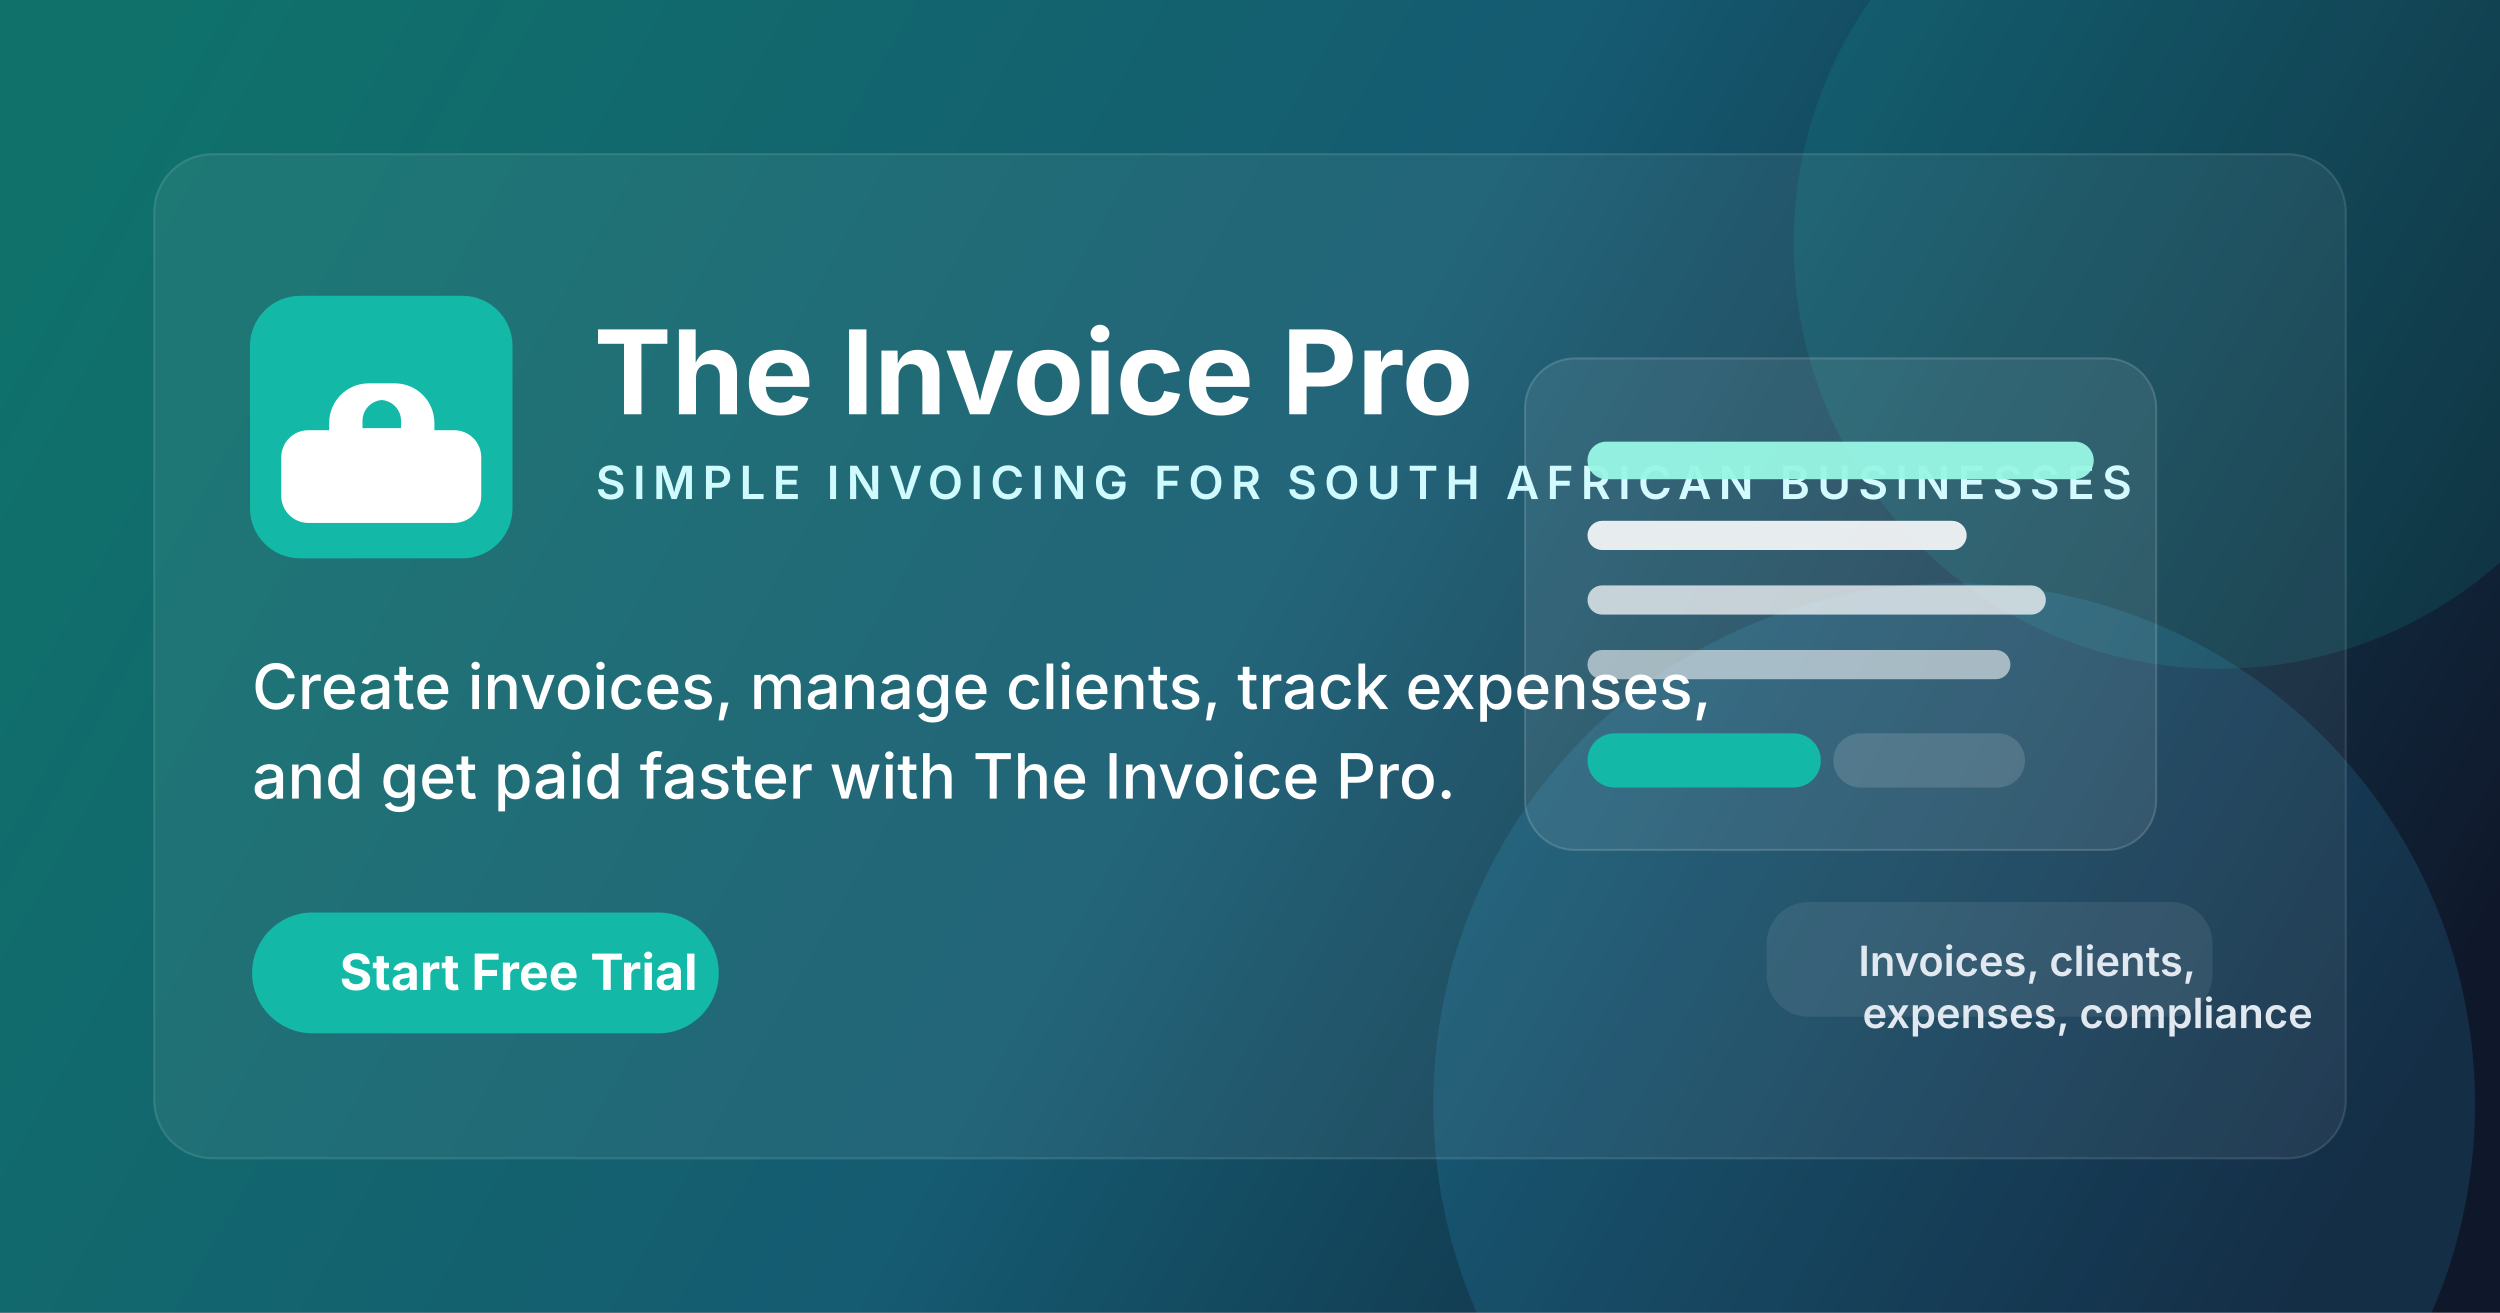
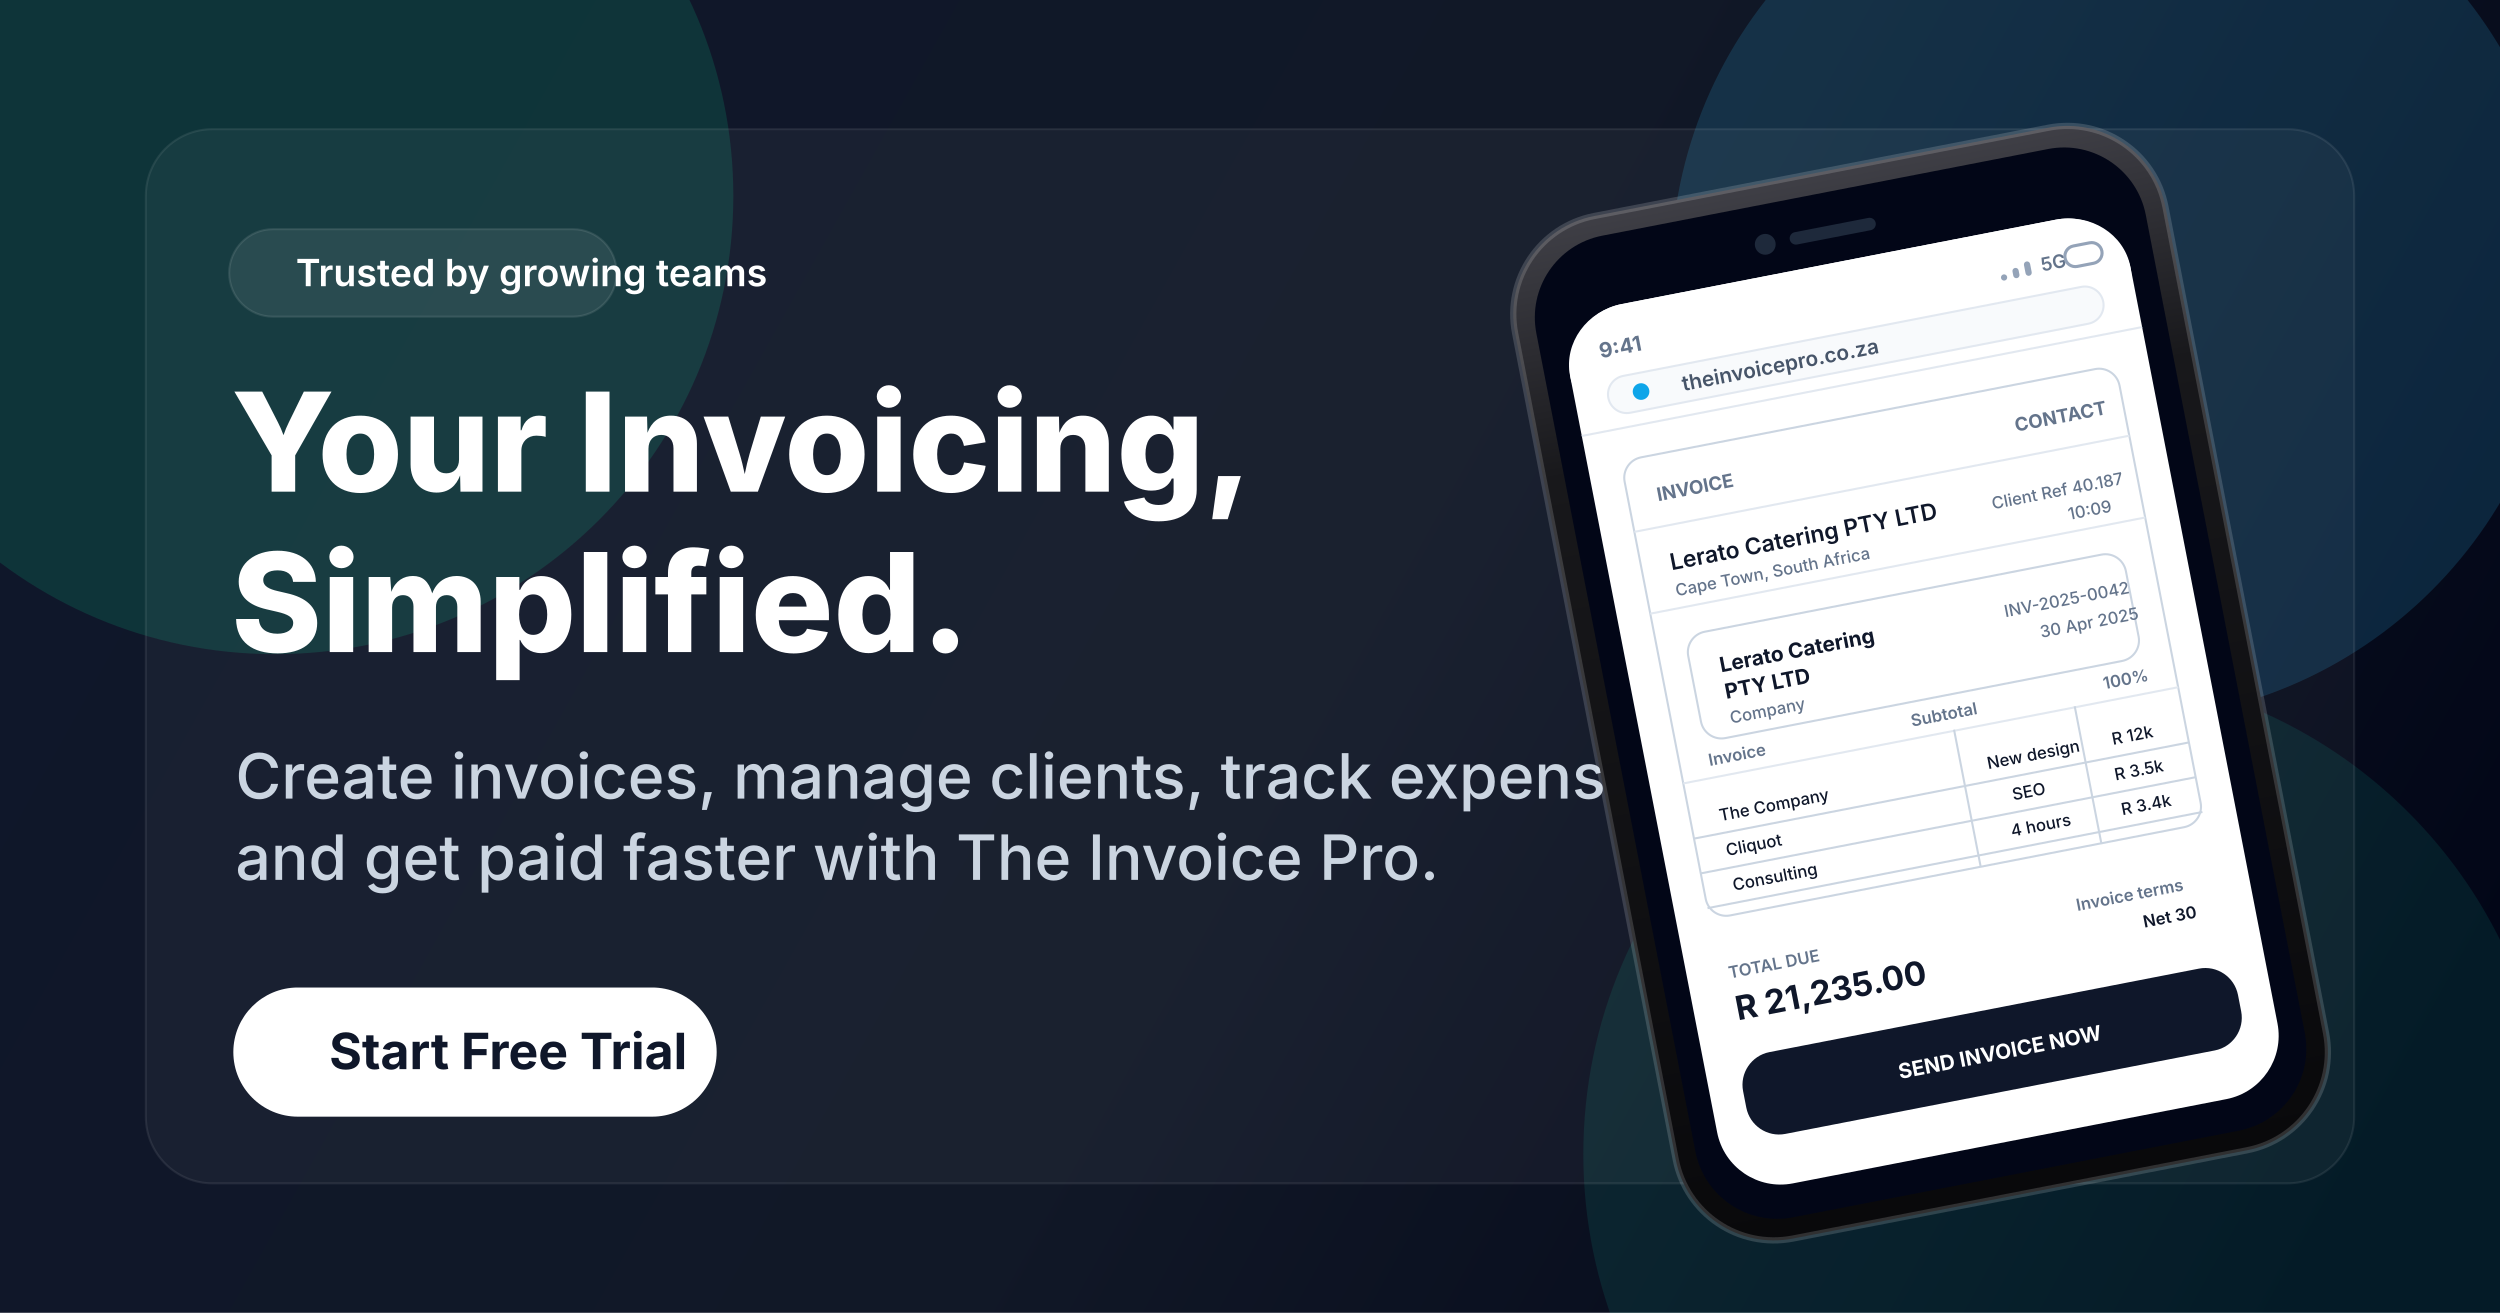
<svg xmlns="http://www.w3.org/2000/svg" width="1200" height="630" viewBox="0 0 1200 630" fill="none">
-   <rect width="1200" height="630" fill="#0F172A" />
-   <rect width="1200" height="630" fill="url(#paint0_linear)" fill-opacity="0.95" />
-   <circle cx="1065" cy="117" r="204" fill="#14B8A6" fill-opacity="0.14" />
-   <circle cx="938" cy="530" r="250" fill="#38BDF8" fill-opacity="0.14" />
-   <rect x="74" y="74" width="1052" height="482" rx="28" fill="white" fill-opacity="0.06" stroke="white" stroke-opacity="0.12" />
-   <rect x="120" y="142" width="126" height="126" rx="24" fill="#14B8A6" />
-   <path d="M158 203C158 192.507 166.507 184 177 184H189.5C199.993 184 208.5 192.507 208.5 203V206.5H218C225.18 206.5 231 212.32 231 219.5V238C231 245.18 225.18 251 218 251H148C140.82 251 135 245.18 135 238V219.5C135 212.32 140.82 206.5 148 206.5H158V203Z" fill="white" />
-   <path d="M174 205.5V202C174 196.477 178.477 192 184 192H182.5C188.023 192 192.5 196.477 192.5 202V205.5H174Z" fill="#14B8A6" />
-   <text fill="white" xml:space="preserve" style="white-space: pre" font-family="Inter, Arial, sans-serif" font-size="56" font-weight="700" letter-spacing="0em">
-     <tspan x="285" y="198.864">The Invoice Pro</tspan>
+   <rect width="1200" height="630" fill="#020617" />
+   <rect width="1200" height="630" fill="url(#bg)" />
+   <circle cx="132" cy="94" r="220" fill="#10B981" fill-opacity="0.18" />
+   <circle cx="1016" cy="132" r="214" fill="#38BDF8" fill-opacity="0.16" />
+   <circle cx="992" cy="554" r="232" fill="#14B8A6" fill-opacity="0.12" />
+   <rect x="70" y="62" width="1060" height="506" rx="32" fill="white" fill-opacity="0.04" stroke="white" stroke-opacity="0.08" />
+   <rect x="110" y="110" width="186" height="42" rx="21" fill="white" fill-opacity="0.08" stroke="white" stroke-opacity="0.1" />
+   <text fill="white" xml:space="preserve" style="white-space: pre" font-family="Inter, Arial, sans-serif" font-size="18" font-weight="600">
+     <tspan x="142" y="137.364">Trusted by growing teams</tspan>
  </text>
-   <text fill="#CFFAFE" xml:space="preserve" style="white-space: pre" font-family="Inter, Arial, sans-serif" font-size="22" font-weight="600" letter-spacing="0.16em">
-     <tspan x="286" y="239.548">SIMPLE INVOICING FOR SOUTH AFRICAN BUSINESSES</tspan>
+   <text fill="white" xml:space="preserve" style="white-space: pre" font-family="Inter, Arial, sans-serif" font-size="66" font-weight="800">
+     <tspan x="111" y="235.988">Your Invoicing,</tspan>
+     <tspan x="111" y="312.988">Simplified.</tspan>
  </text>
-   <text fill="white" xml:space="preserve" style="white-space: pre" font-family="Inter, Arial, sans-serif" font-size="30" font-weight="500" letter-spacing="0em">
-     <tspan x="121" y="340.34">Create invoices, manage clients, track expenses,</tspan>
-     <tspan x="121" y="383.34">and get paid faster with The Invoice Pro.</tspan>
+   <text fill="#CBD5E1" xml:space="preserve" style="white-space: pre" font-family="Inter, Arial, sans-serif" font-size="30" font-weight="500">
+     <tspan x="113" y="383.34">Create invoices, manage clients, track expenses,</tspan>
+     <tspan x="113" y="422.34">and get paid faster with The Invoice Pro.</tspan>
  </text>
-   <rect x="121" y="438" width="224" height="58" rx="29" fill="#14B8A6" />
-   <text fill="white" xml:space="preserve" style="white-space: pre" font-family="Inter, Arial, sans-serif" font-size="24" font-weight="700" letter-spacing="0em">
-     <tspan x="163" y="475.184">Start Free Trial</tspan>
+   <rect x="112" y="474" width="232" height="62" rx="31" fill="white" />
+   <text fill="#0F172A" xml:space="preserve" style="white-space: pre" font-family="Inter, Arial, sans-serif" font-size="24" font-weight="700">
+     <tspan x="158" y="513.184">Start Free Trial</tspan>
  </text>
-   <rect x="732" y="172" width="303" height="236" rx="24" fill="white" fill-opacity="0.08" stroke="white" stroke-opacity="0.15" />
-   <rect x="762" y="212" width="243" height="18" rx="9" fill="#99F6E4" fill-opacity="0.95" />
-   <rect x="762" y="250" width="182" height="14" rx="7" fill="white" fill-opacity="0.88" />
-   <rect x="762" y="281" width="220" height="14" rx="7" fill="white" fill-opacity="0.72" />
-   <rect x="762" y="312" width="203" height="14" rx="7" fill="white" fill-opacity="0.56" />
-   <rect x="762" y="352" width="112" height="26" rx="13" fill="#14B8A6" />
-   <rect x="880" y="352" width="92" height="26" rx="13" fill="white" fill-opacity="0.14" />
-   <rect x="848" y="433" width="214" height="55" rx="20" fill="white" fill-opacity="0.08" />
-   <text fill="#E2E8F0" xml:space="preserve" style="white-space: pre" font-family="Inter, Arial, sans-serif" font-size="20" font-weight="600" letter-spacing="0em">
-     <tspan x="892" y="468.456">Invoices, clients,</tspan>
-     <tspan x="894" y="493.456">expenses, compliance</tspan>
-   </text>
+   <g transform="translate(760 78) rotate(-11 160 235)">
+     <rect x="0" y="0" width="318" height="500" rx="48" fill="url(#phoneBody)" stroke="white" stroke-opacity="0.16" stroke-width="3" />
+     <rect x="10" y="10" width="298" height="480" rx="40" fill="#020617" />
+     <rect x="98" y="18" width="122" height="22" rx="11" fill="#020617" />
+     <rect x="138" y="26" width="42" height="6" rx="3" fill="#1E293B" />
+     <circle cx="126" cy="29" r="5" fill="#1E293B" />
+     <rect x="22" y="44" width="274" height="430" rx="31" fill="#FFFFFF" />
+     <rect x="22" y="44" width="274" height="58" rx="31" fill="#FFFFFF" />
+     <line x1="22" y1="102.5" x2="296" y2="102.5" stroke="#E2E8F0" />
+     <text fill="#64748B" xml:space="preserve" style="white-space: pre" font-family="Inter, Arial, sans-serif" font-size="10" font-weight="700">
+       <tspan x="38" y="67.64">9:41</tspan>
+     </text>
+     <text fill="#64748B" xml:space="preserve" style="white-space: pre" font-family="Inter, Arial, sans-serif" font-size="9" font-weight="600">
+       <tspan x="254" y="67.152">5G</tspan>
+     </text>
+     <rect x="266" y="58" width="18" height="10" rx="5" stroke="#94A3B8" stroke-width="1.5" />
+     <rect x="246" y="61" width="3" height="7" rx="1.5" fill="#94A3B8" />
+     <rect x="240" y="63" width="3" height="5" rx="1.5" fill="#94A3B8" />
+     <rect x="234" y="65" width="3" height="3" rx="1.5" fill="#94A3B8" />
+     <rect x="38" y="78" width="242" height="18" rx="9" fill="#F8FAFC" stroke="#E2E8F0" />
+     <text fill="#475569" xml:space="preserve" style="white-space: pre" font-family="Inter, Arial, sans-serif" font-size="10" font-weight="600">
+       <tspan x="74" y="90.64">theinvoicepro.co.za</tspan>
+     </text>
+     <circle cx="54" cy="87" r="4" fill="#0EA5E9" />
+     <rect x="38" y="118" width="242" height="224" rx="10" fill="#FFFFFF" stroke="#CBD5E1" />
+     <line x1="38" y1="152.5" x2="280" y2="152.5" stroke="#E2E8F0" />
+     <text fill="#64748B" xml:space="preserve" style="white-space: pre" font-family="Inter, Arial, sans-serif" font-size="9" font-weight="700">
+       <tspan x="52" y="140.276">INVOICE</tspan>
+       <tspan x="227" y="140.276">CONTACT</tspan>
+     </text>
+     <line x1="38" y1="192.5" x2="280" y2="192.5" stroke="#E2E8F0" />
+     <text fill="#0F172A" xml:space="preserve" style="white-space: pre" font-family="Inter, Arial, sans-serif" font-size="11" font-weight="600">
+       <tspan x="52" y="174.004">Lerato Catering PTY LTD</tspan>
+     </text>
+     <text fill="#64748B" xml:space="preserve" style="white-space: pre" font-family="Inter, Arial, sans-serif" font-size="8" font-weight="500">
+       <tspan x="52" y="186.728">Cape Town, South Africa</tspan>
+       <tspan x="209" y="174.728">Client Ref 40.187</tspan>
+       <tspan x="244" y="186.728">10:09</tspan>
+     </text>
+     <rect x="52" y="206" width="214" height="52" rx="10" fill="#FFFFFF" stroke="#CBD5E1" />
+     <text fill="#0F172A" xml:space="preserve" style="white-space: pre" font-family="Inter, Arial, sans-serif" font-size="10" font-weight="700">
+       <tspan x="66" y="226.64">Lerato Catering</tspan>
+       <tspan x="66" y="239.64">PTY LTD</tspan>
+     </text>
+     <text fill="#64748B" xml:space="preserve" style="white-space: pre" font-family="Inter, Arial, sans-serif" font-size="8" font-weight="500">
+       <tspan x="66" y="251.728">Company</tspan>
+       <tspan x="205" y="226.728">INV-2025-0042</tspan>
+       <tspan x="220" y="239.728">30 Apr 2025</tspan>
+     </text>
+     <line x1="38" y1="275.5" x2="280" y2="275.5" stroke="#E2E8F0" />
+     <text fill="#64748B" xml:space="preserve" style="white-space: pre" font-family="Inter, Arial, sans-serif" font-size="8" font-weight="600">
+       <tspan x="52" y="269.728">Invoice</tspan>
+       <tspan x="151" y="269.728">Subtotal</tspan>
+       <tspan x="245" y="269.728">100%</tspan>
+     </text>
+     <line x1="38" y1="302.5" x2="280" y2="302.5" stroke="#CBD5E1" />
+     <line x1="170.5" y1="275" x2="170.5" y2="342" stroke="#CBD5E1" />
+     <line x1="229.5" y1="275" x2="229.5" y2="342" stroke="#CBD5E1" />
+     <line x1="38" y1="319.5" x2="280" y2="319.5" stroke="#CBD5E1" />
+     <line x1="38" y1="336.5" x2="280" y2="336.5" stroke="#CBD5E1" />
+     <text fill="#0F172A" xml:space="preserve" style="white-space: pre" font-family="Inter, Arial, sans-serif" font-size="8" font-weight="500">
+       <tspan x="52" y="296.728">The Company</tspan>
+       <tspan x="52" y="313.728">Cliquot</tspan>
+       <tspan x="52" y="330.728">Consulting</tspan>
+       <tspan x="183" y="296.728">New design</tspan>
+       <tspan x="192" y="313.728">SEO</tspan>
+       <tspan x="188" y="330.728">4 hours</tspan>
+       <tspan x="244" y="296.728">R 12k</tspan>
+       <tspan x="242" y="313.728">R 3.5k</tspan>
+       <tspan x="242" y="330.728">R 3.4k</tspan>
+     </text>
+     <text fill="#64748B" xml:space="preserve" style="white-space: pre" font-family="Inter, Arial, sans-serif" font-size="8" font-weight="600">
+       <tspan x="42" y="371.728">TOTAL DUE</tspan>
+       <tspan x="212" y="371.728">Invoice terms</tspan>
+     </text>
+     <text fill="#0F172A" xml:space="preserve" style="white-space: pre" font-family="Inter, Arial, sans-serif" font-size="16" font-weight="700">
+       <tspan x="42" y="392.184">R 21,235.00</tspan>
+     </text>
+     <text fill="#0F172A" xml:space="preserve" style="white-space: pre" font-family="Inter, Arial, sans-serif" font-size="8" font-weight="600">
+       <tspan x="242" y="385.728">Net 30</tspan>
+     </text>
+     <rect x="38" y="410" width="242" height="40" rx="16" fill="#0F172A" />
+     <text fill="white" xml:space="preserve" style="white-space: pre" font-family="Inter, Arial, sans-serif" font-size="10" font-weight="700">
+       <tspan x="113" y="434.64">SEND INVOICE NOW</tspan>
+     </text>
+   </g>
  <defs>
-     <linearGradient id="paint0_linear" x1="64" y1="53" x2="1094.5" y2="636.5" gradientUnits="userSpaceOnUse">
-       <stop stop-color="#0F766E" />
-       <stop offset="0.5" stop-color="#155E75" />
-       <stop offset="1" stop-color="#0F172A" />
+     <linearGradient id="bg" x1="87" y1="44" x2="1112" y2="615" gradientUnits="userSpaceOnUse">
+       <stop stop-color="#0F172A" />
+       <stop offset="0.52" stop-color="#111827" />
+       <stop offset="1" stop-color="#020617" />
+     </linearGradient>
+     <linearGradient id="phoneBody" x1="159" y1="0" x2="159" y2="500" gradientUnits="userSpaceOnUse">
+       <stop stop-color="#3F3F46" />
+       <stop offset="0.24" stop-color="#18181B" />
+       <stop offset="1" stop-color="#09090B" />
    </linearGradient>
  </defs>
</svg>
